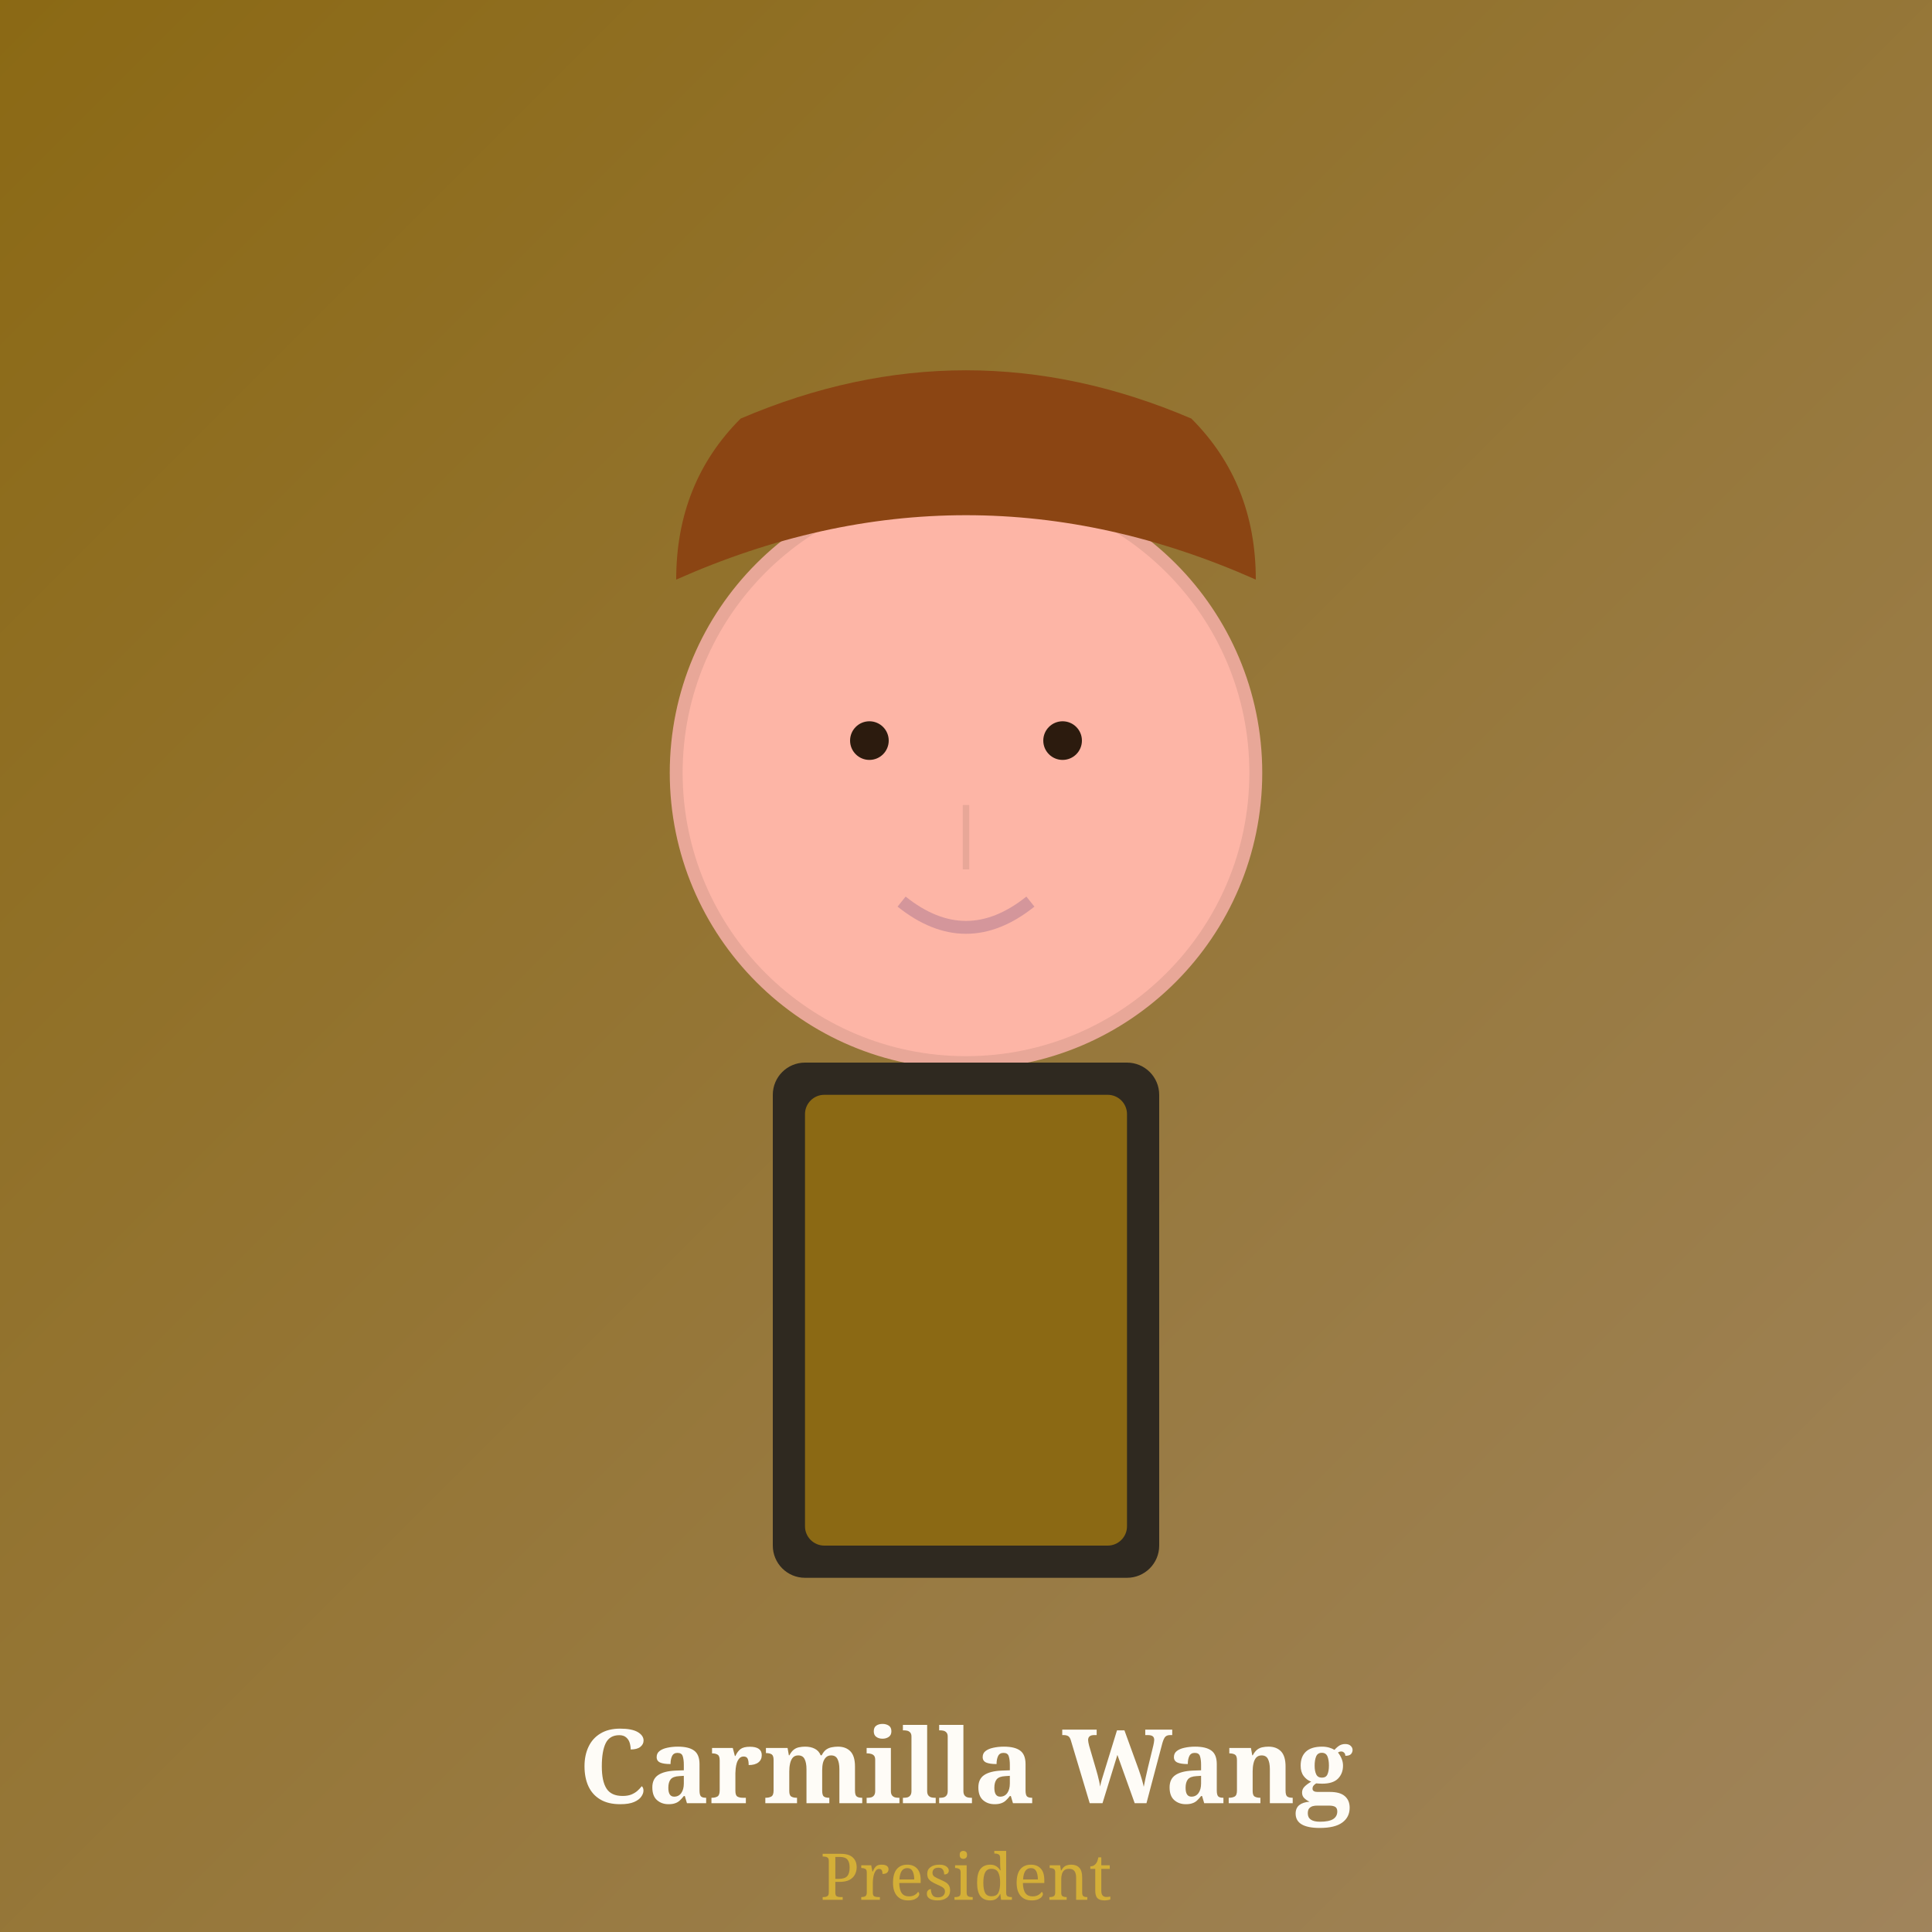
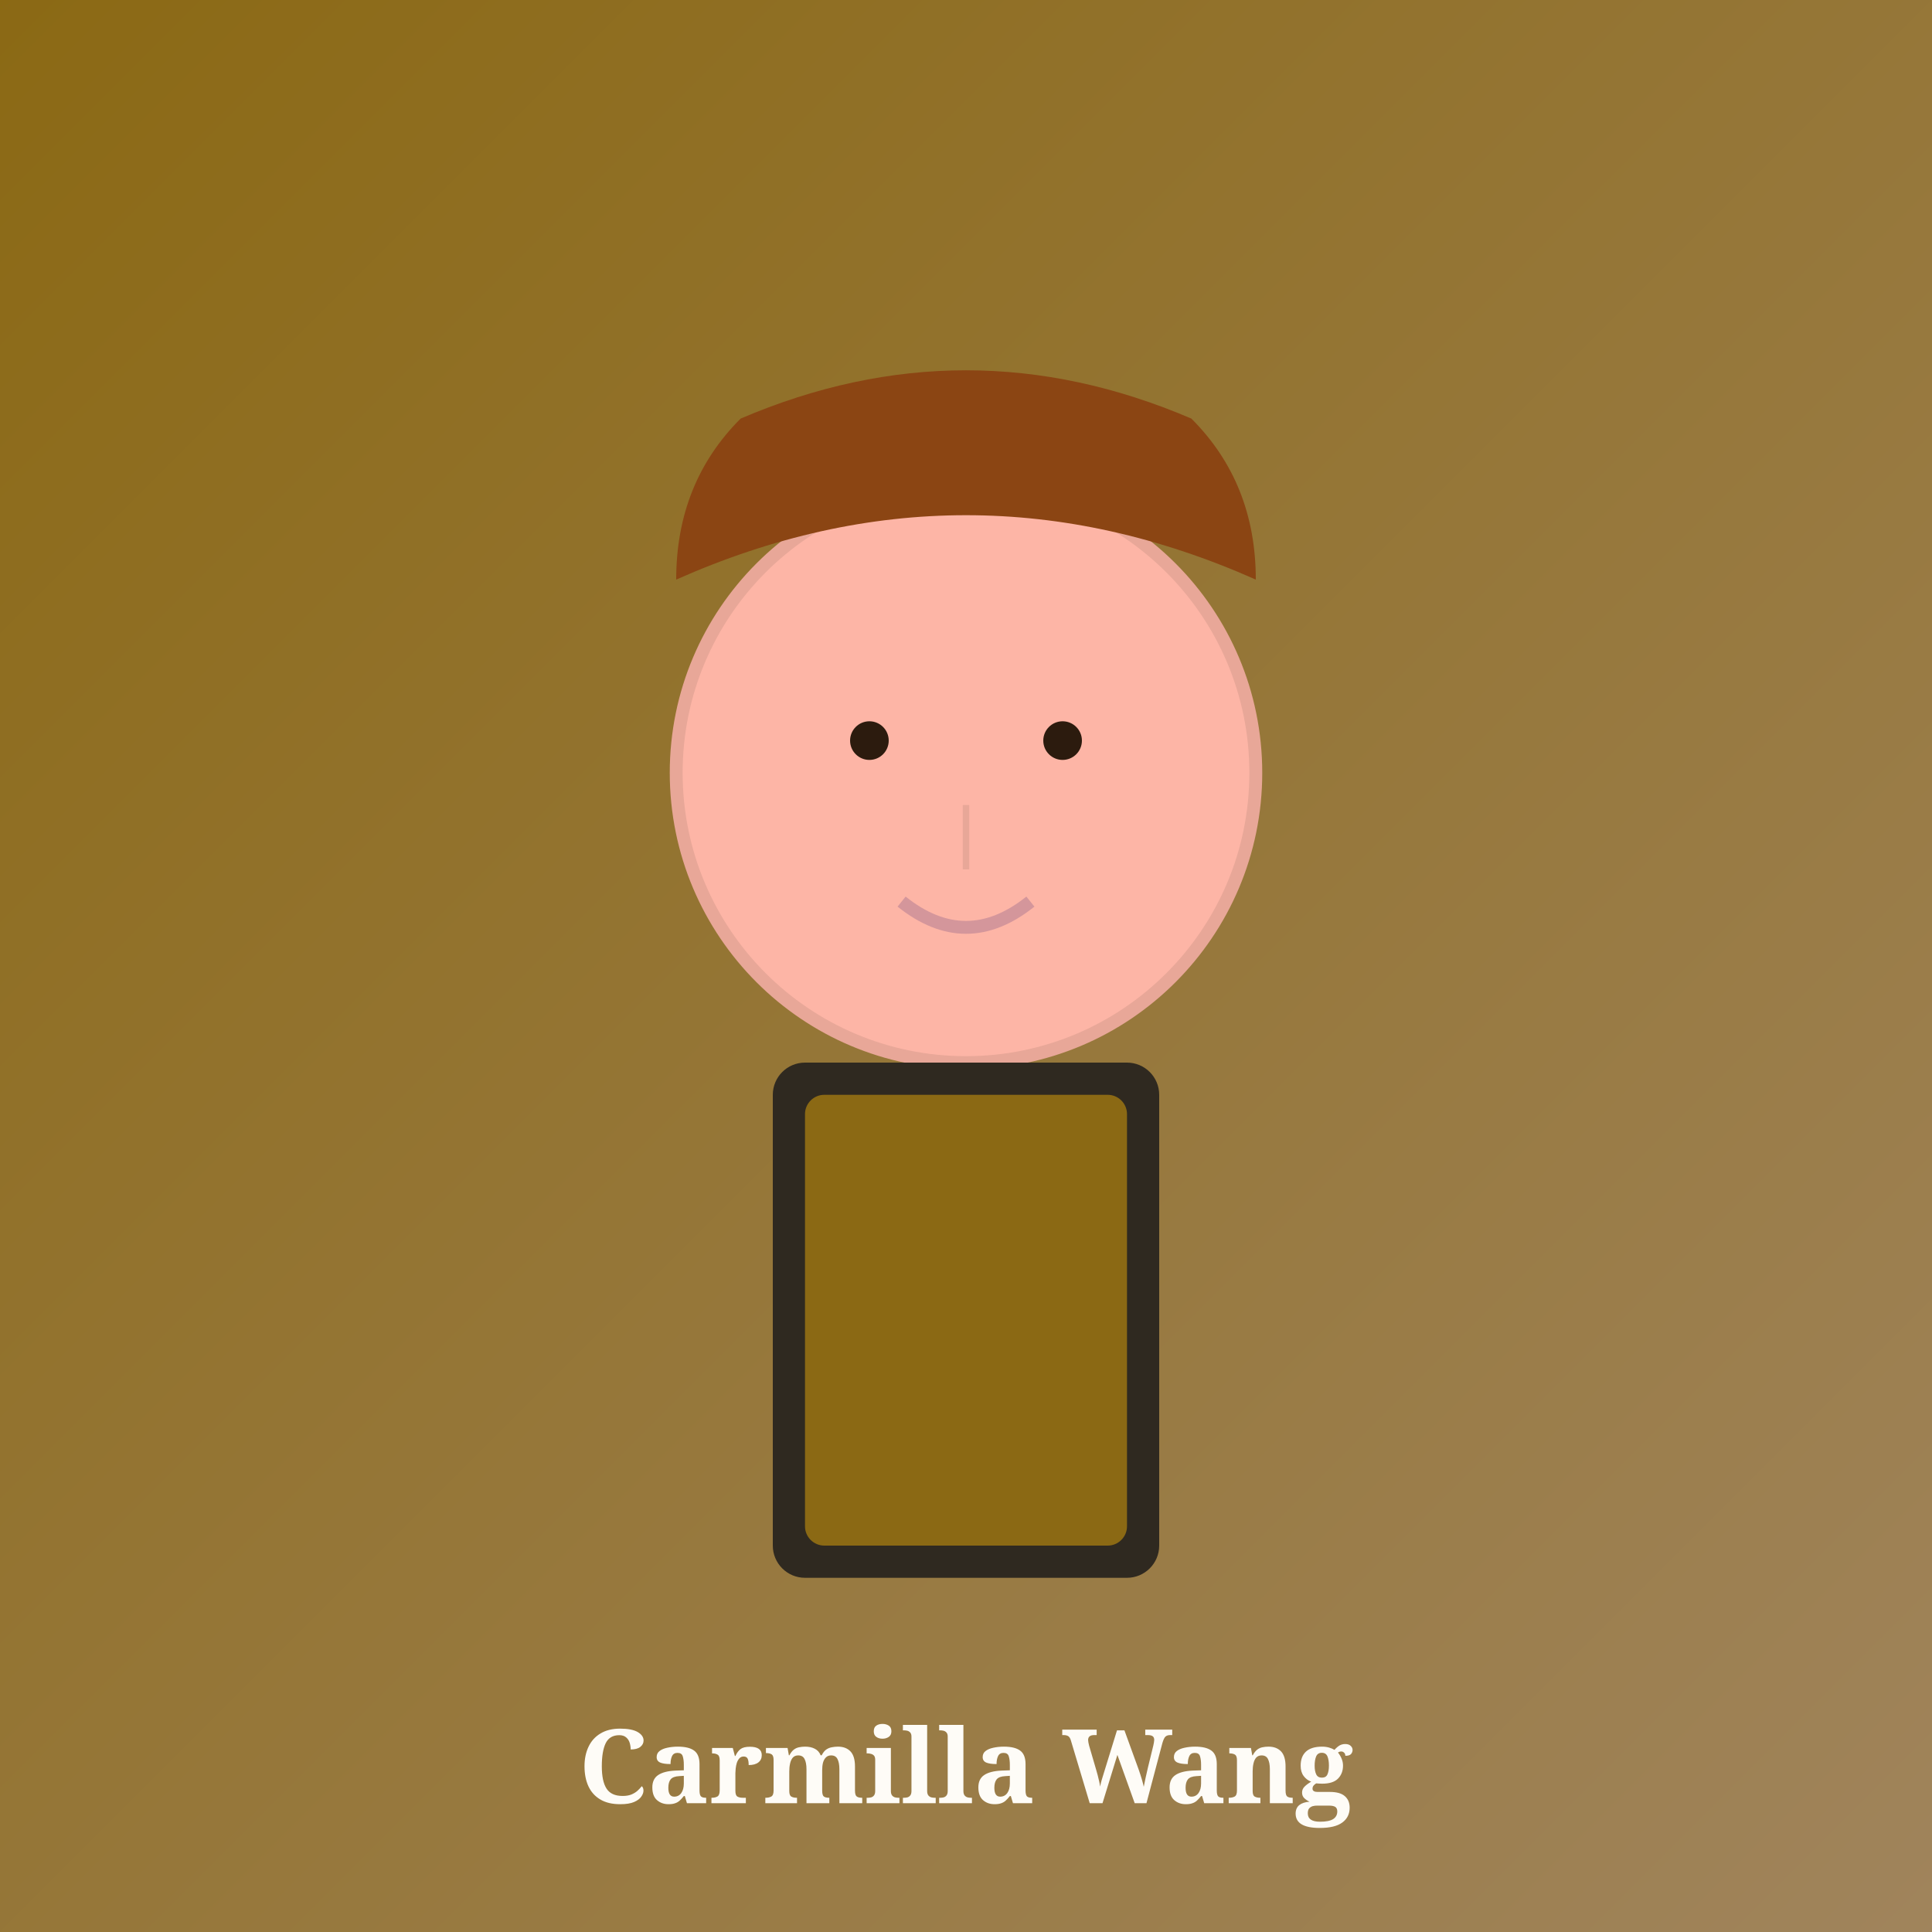
<svg xmlns="http://www.w3.org/2000/svg" width="300" height="300" viewBox="0 0 300 300">
  <defs>
    <linearGradient id="bg1" x1="0%" y1="0%" x2="100%" y2="100%">
      <stop offset="0%" style="stop-color:#8B6914;stop-opacity:1" />
      <stop offset="100%" style="stop-color:#A0845C;stop-opacity:1" />
    </linearGradient>
  </defs>
  <rect width="300" height="300" fill="url(#bg1)" />
  <circle cx="150" cy="120" r="45" fill="#FDB5A6" stroke="#E8A798" stroke-width="2" />
  <path d="M105 90 Q150 70 195 90 Q195 75 185 65 Q150 50 115 65 Q105 75 105 90" fill="#8B4513" />
  <circle cx="135" cy="115" r="3" fill="#2C1B0E" />
  <circle cx="165" cy="115" r="3" fill="#2C1B0E" />
  <line x1="150" y1="125" x2="150" y2="135" stroke="#E8A798" stroke-width="1" />
  <path d="M140 140 Q150 148 160 140" stroke="#D4969B" stroke-width="2" fill="none" />
  <rect x="120" y="165" width="60" height="80" fill="#2F2920" rx="5" />
  <rect x="125" y="170" width="50" height="70" fill="#8B6914" rx="3" />
  <text x="150" y="280" text-anchor="middle" font-family="Georgia, serif" font-size="16" fill="#FEFCF7" font-weight="bold">Carmilla Wang</text>
-   <text x="150" y="295" text-anchor="middle" font-family="Georgia, serif" font-size="10" fill="#D4AF37">President</text>
</svg>
